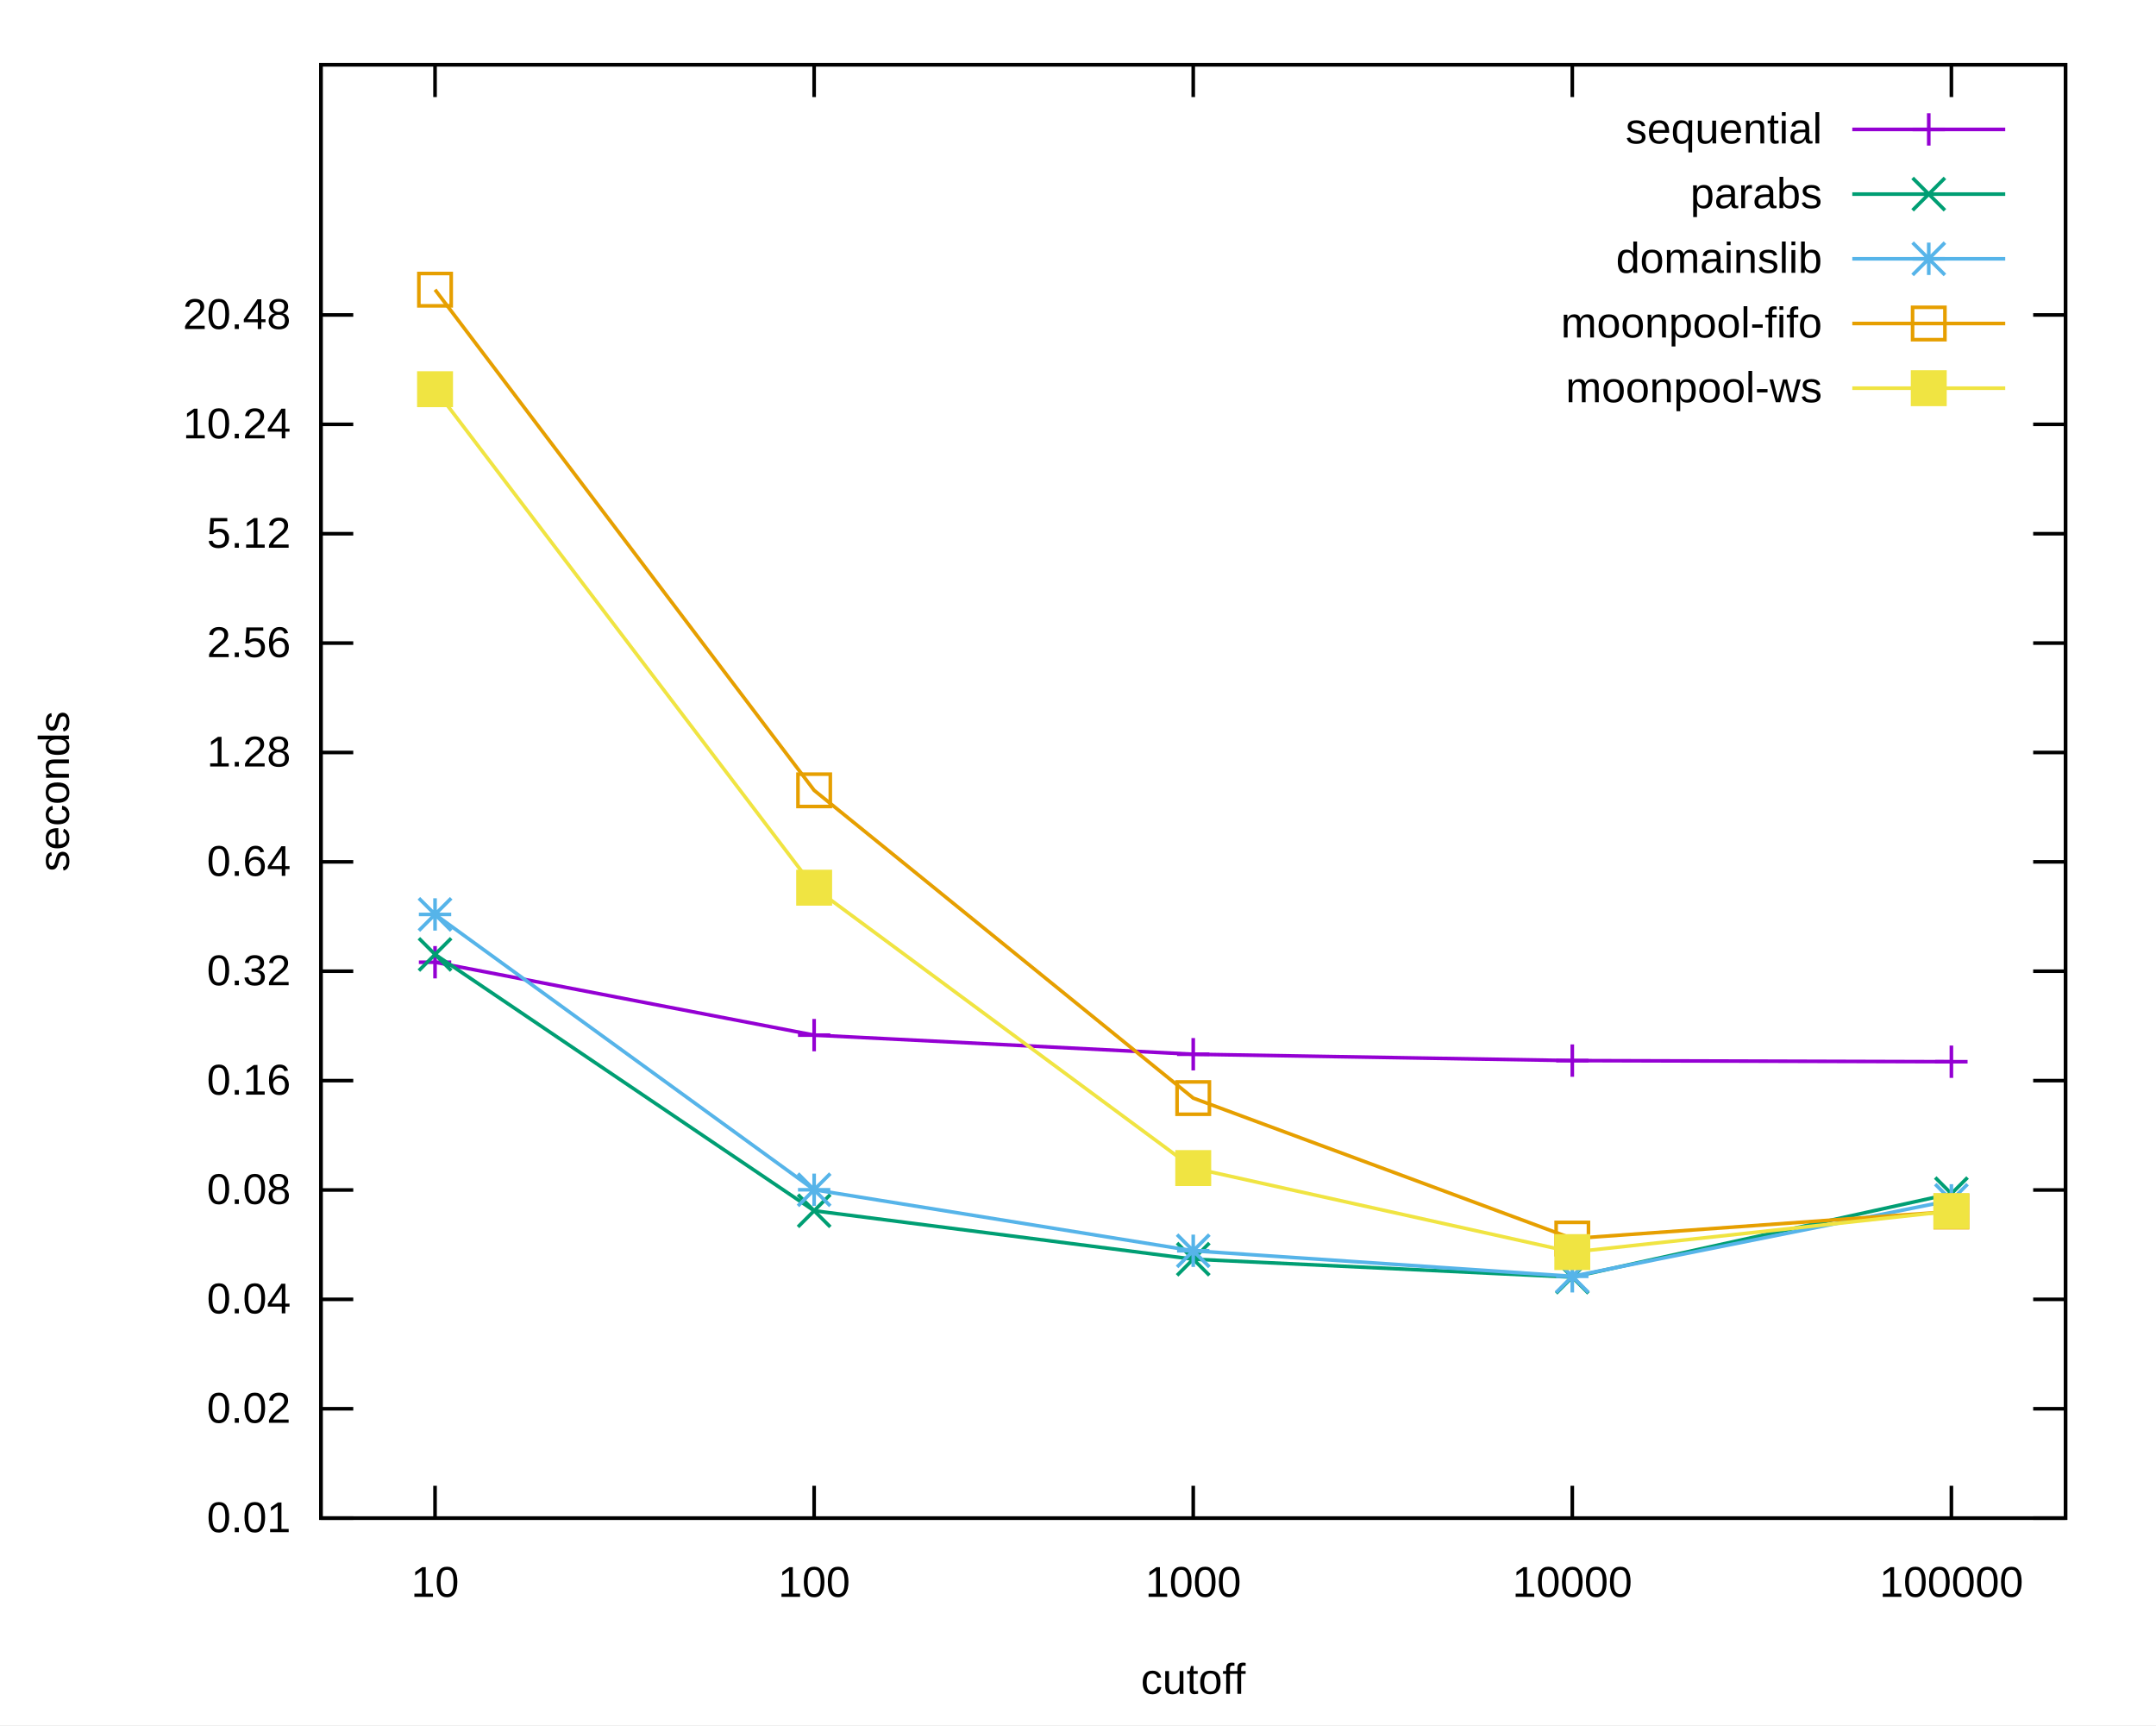
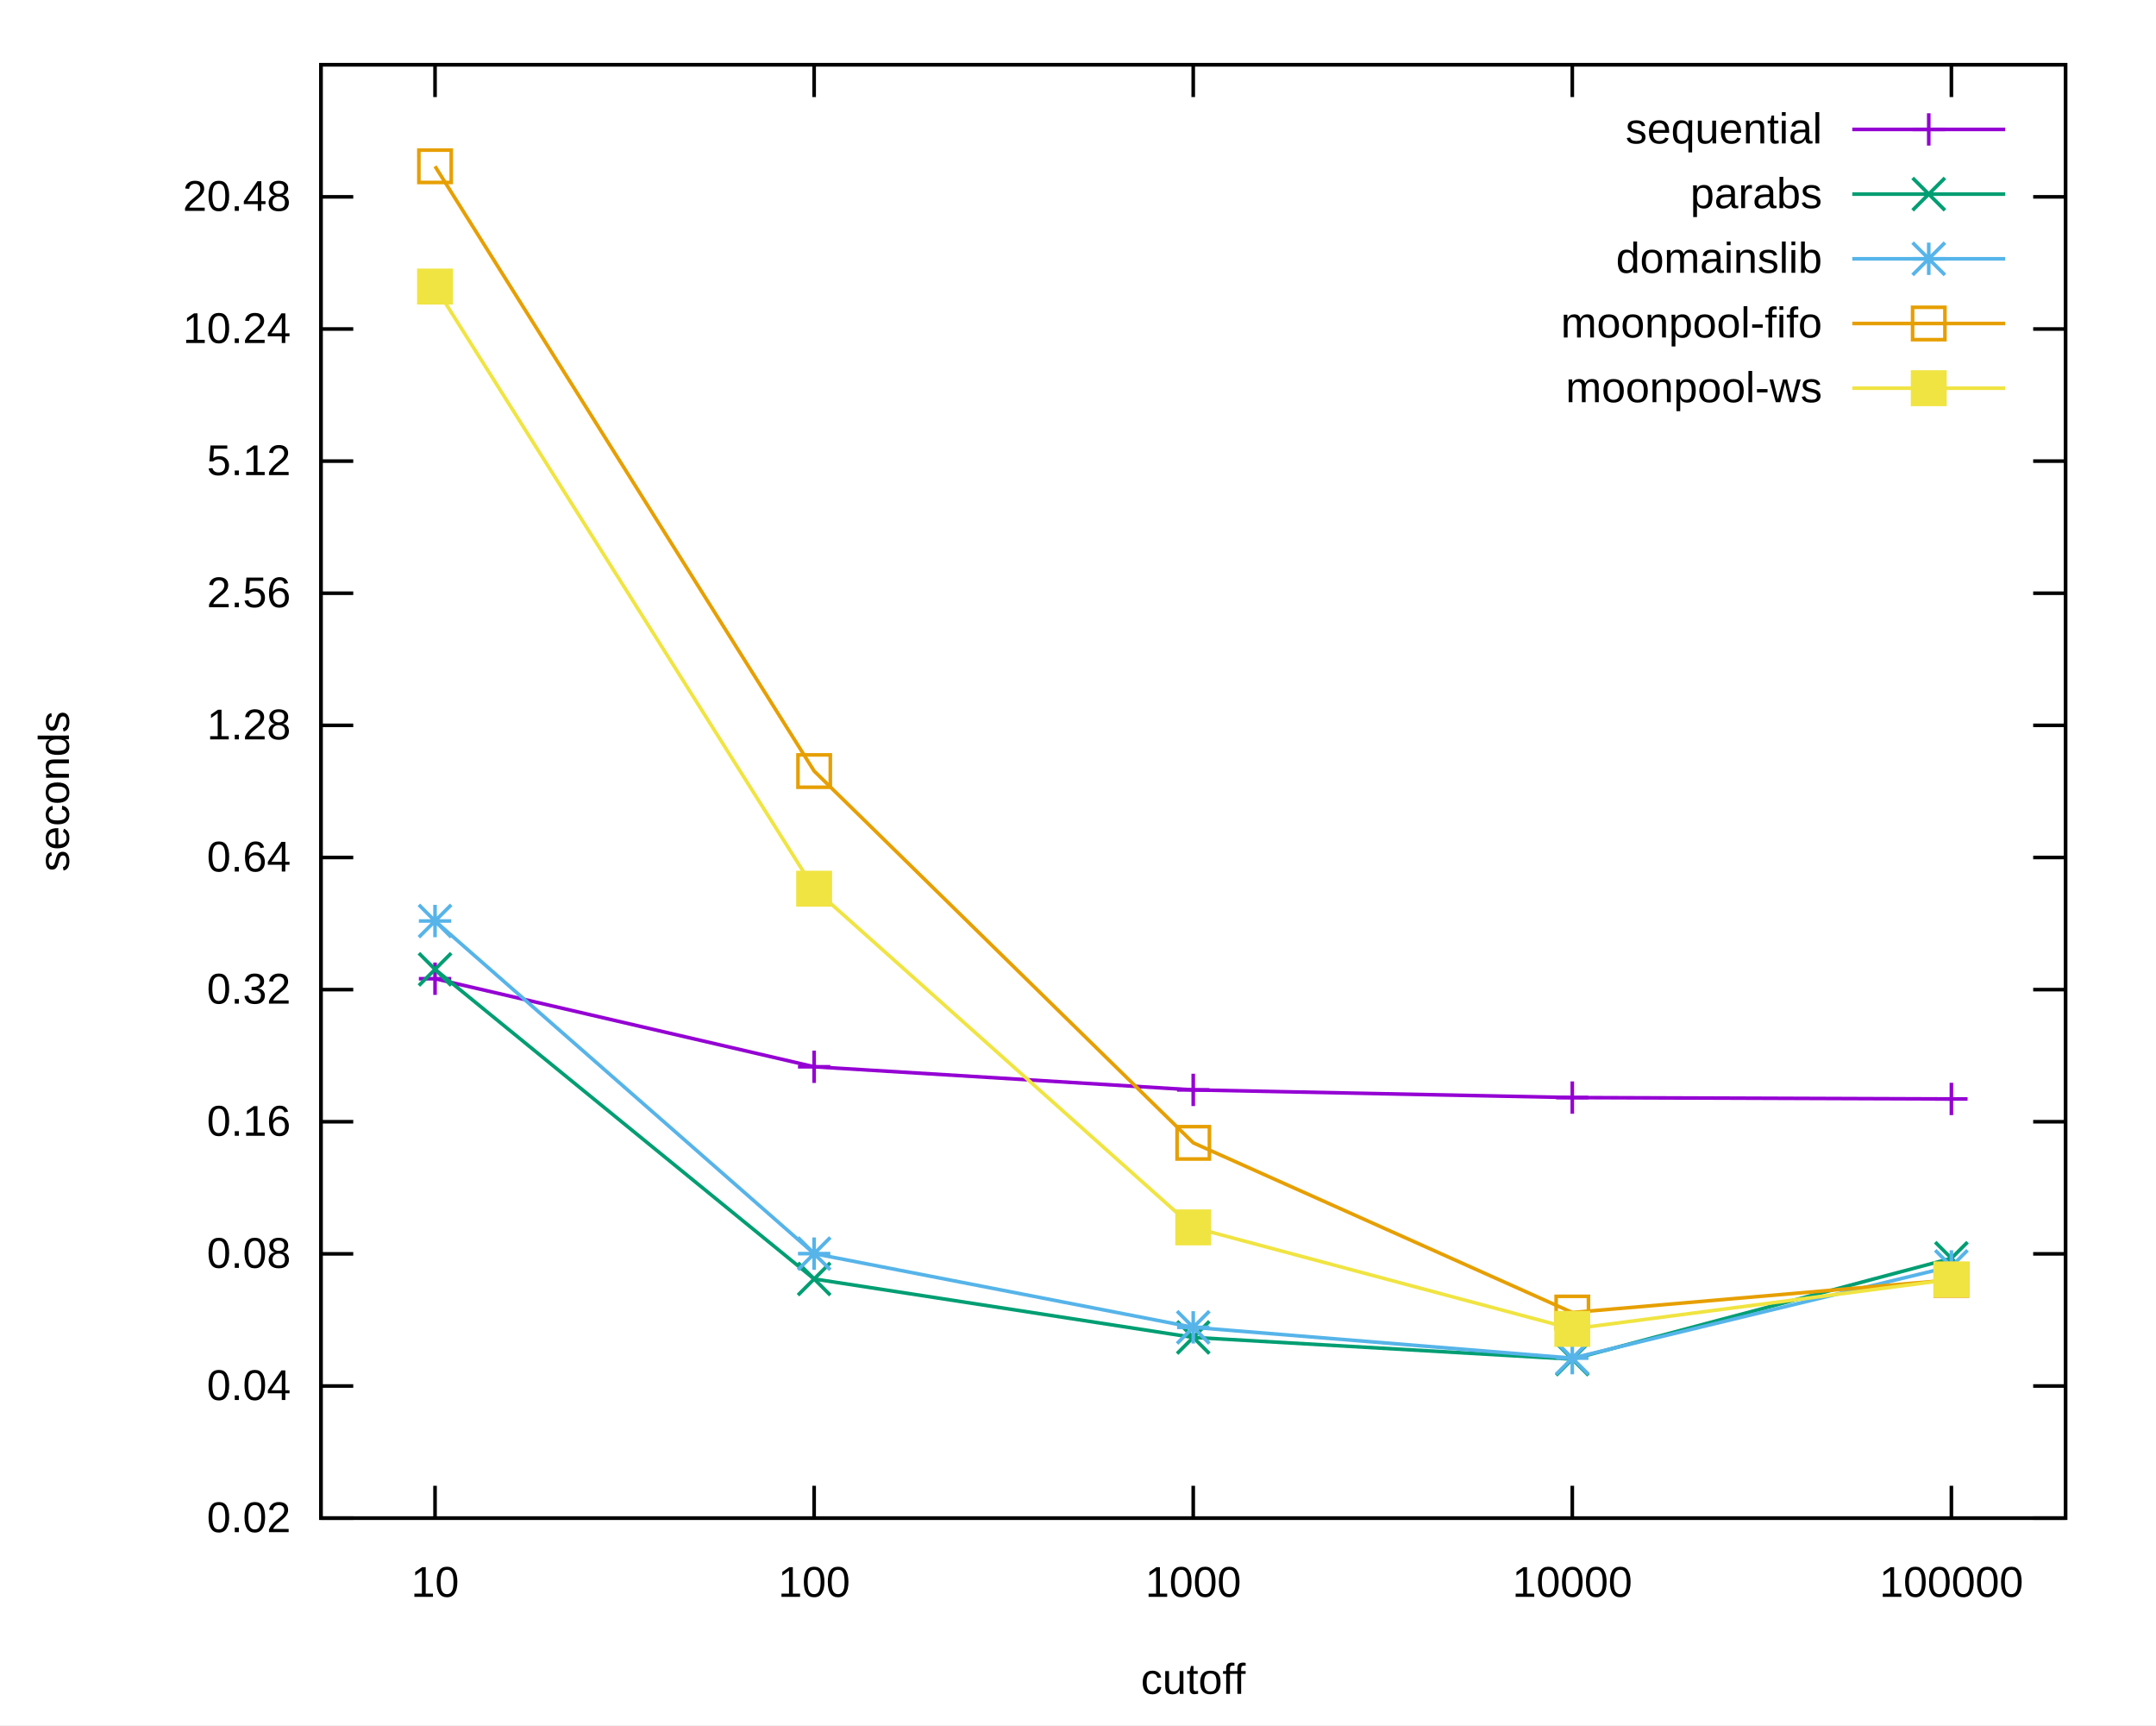
<svg xmlns="http://www.w3.org/2000/svg" xmlns:xlink="http://www.w3.org/1999/xlink" viewBox="0 0 600 480">
  <g id="gnuplot_canvas">
    <rect x="0" y="0" width="600" height="480" fill="#ffffff" />
    <defs>
      <circle id="gpDot" r="0.5" stroke-width="0.5" stroke="currentColor" />
      <path id="gpPt0" stroke-width="0.222" stroke="currentColor" d="M-1,0 h2 M0,-1 v2" />
      <path id="gpPt1" stroke-width="0.222" stroke="currentColor" d="M-1,-1 L1,1 M1,-1 L-1,1" />
      <path id="gpPt2" stroke-width="0.222" stroke="currentColor" d="M-1,0 L1,0 M0,-1 L0,1 M-1,-1 L1,1 M-1,1 L1,-1" />
      <rect id="gpPt3" stroke-width="0.222" stroke="currentColor" x="-1" y="-1" width="2" height="2" />
      <rect id="gpPt4" stroke-width="0.222" stroke="currentColor" fill="currentColor" x="-1" y="-1" width="2" height="2" />
      <circle id="gpPt5" stroke-width="0.222" stroke="currentColor" cx="0" cy="0" r="1" />
      <use xlink:href="#gpPt5" id="gpPt6" fill="currentColor" stroke="none" />
      <path id="gpPt7" stroke-width="0.222" stroke="currentColor" d="M0,-1.33 L-1.33,0.67 L1.33,0.67 z" />
      <use xlink:href="#gpPt7" id="gpPt8" fill="currentColor" stroke="none" />
      <use xlink:href="#gpPt7" id="gpPt9" stroke="currentColor" transform="rotate(180)" />
      <use xlink:href="#gpPt9" id="gpPt10" fill="currentColor" stroke="none" />
      <use xlink:href="#gpPt3" id="gpPt11" stroke="currentColor" transform="rotate(45)" />
      <use xlink:href="#gpPt11" id="gpPt12" fill="currentColor" stroke="none" />
      <path id="gpPt13" stroke-width="0.222" stroke="currentColor" d="M0,1.330 L1.265,0.411 L0.782,-1.067 L-0.782,-1.076 L-1.265,0.411 z" />
      <use xlink:href="#gpPt13" id="gpPt14" fill="currentColor" stroke="none" />
      <filter id="textbox" filterUnits="objectBoundingBox" x="0" y="0" height="1" width="1">
        <feFlood flood-color="#FFFFFF" flood-opacity="1" result="bgnd" />
        <feComposite in="SourceGraphic" in2="bgnd" operator="atop" />
      </filter>
      <filter id="greybox" filterUnits="objectBoundingBox" x="0" y="0" height="1" width="1">
        <feFlood flood-color="lightgrey" flood-opacity="1" result="grey" />
        <feComposite in="SourceGraphic" in2="grey" operator="atop" />
      </filter>
    </defs>
    <g fill="none" color="#FFFFFF" stroke="currentColor" stroke-width="1.00" stroke-linecap="butt" stroke-linejoin="miter">
</g>
    <g fill="none" color="black" stroke="currentColor" stroke-width="1.00" stroke-linecap="butt" stroke-linejoin="miter">
      <path stroke="black" d="M89.31,422.40 L98.31,422.40 M574.82,422.40 L565.82,422.40  " />
      <g transform="translate(80.92,426.30)" stroke="none" fill="black" font-family="Arial" font-size="12.00" text-anchor="end">
        <text>
-           <tspan font-family="Arial"> 0.01</tspan>
-         </text>
-       </g>
-     </g>
-     <g fill="none" color="black" stroke="currentColor" stroke-width="1.00" stroke-linecap="butt" stroke-linejoin="miter">
-       <path stroke="black" d="M89.31,391.97 L98.31,391.97 M574.82,391.97 L565.82,391.97  " />
-       <g transform="translate(80.92,395.87)" stroke="none" fill="black" font-family="Arial" font-size="12.00" text-anchor="end">
-         <text>
          <tspan font-family="Arial"> 0.02</tspan>
        </text>
      </g>
    </g>
    <g fill="none" color="black" stroke="currentColor" stroke-width="1.00" stroke-linecap="butt" stroke-linejoin="miter">
-       <path stroke="black" d="M89.31,361.53 L98.31,361.53 M574.82,361.53 L565.82,361.53  " />
-       <g transform="translate(80.92,365.43)" stroke="none" fill="black" font-family="Arial" font-size="12.00" text-anchor="end">
+       <path stroke="black" d="M89.31,385.64 L98.31,385.64 M574.82,385.64 L565.82,385.64  " />
+       <g transform="translate(80.92,389.54)" stroke="none" fill="black" font-family="Arial" font-size="12.00" text-anchor="end">
        <text>
          <tspan font-family="Arial"> 0.04</tspan>
        </text>
      </g>
    </g>
    <g fill="none" color="black" stroke="currentColor" stroke-width="1.00" stroke-linecap="butt" stroke-linejoin="miter">
-       <path stroke="black" d="M89.31,331.10 L98.31,331.10 M574.82,331.10 L565.82,331.10  " />
-       <g transform="translate(80.92,335.00)" stroke="none" fill="black" font-family="Arial" font-size="12.00" text-anchor="end">
+       <path stroke="black" d="M89.31,348.87 L98.31,348.87 M574.82,348.87 L565.82,348.87  " />
+       <g transform="translate(80.92,352.77)" stroke="none" fill="black" font-family="Arial" font-size="12.00" text-anchor="end">
        <text>
          <tspan font-family="Arial"> 0.08</tspan>
        </text>
      </g>
    </g>
    <g fill="none" color="black" stroke="currentColor" stroke-width="1.00" stroke-linecap="butt" stroke-linejoin="miter">
-       <path stroke="black" d="M89.31,300.67 L98.31,300.67 M574.82,300.67 L565.82,300.67  " />
-       <g transform="translate(80.92,304.57)" stroke="none" fill="black" font-family="Arial" font-size="12.00" text-anchor="end">
+       <path stroke="black" d="M89.31,312.11 L98.31,312.11 M574.82,312.11 L565.82,312.11  " />
+       <g transform="translate(80.92,316.01)" stroke="none" fill="black" font-family="Arial" font-size="12.00" text-anchor="end">
        <text>
          <tspan font-family="Arial"> 0.16</tspan>
        </text>
      </g>
    </g>
    <g fill="none" color="black" stroke="currentColor" stroke-width="1.00" stroke-linecap="butt" stroke-linejoin="miter">
-       <path stroke="black" d="M89.31,270.23 L98.31,270.23 M574.82,270.23 L565.82,270.23  " />
-       <g transform="translate(80.92,274.13)" stroke="none" fill="black" font-family="Arial" font-size="12.00" text-anchor="end">
+       <path stroke="black" d="M89.31,275.35 L98.31,275.35 M574.82,275.35 L565.82,275.35  " />
+       <g transform="translate(80.92,279.25)" stroke="none" fill="black" font-family="Arial" font-size="12.00" text-anchor="end">
        <text>
          <tspan font-family="Arial"> 0.32</tspan>
        </text>
      </g>
    </g>
    <g fill="none" color="black" stroke="currentColor" stroke-width="1.00" stroke-linecap="butt" stroke-linejoin="miter">
-       <path stroke="black" d="M89.31,239.80 L98.31,239.80 M574.82,239.80 L565.82,239.80  " />
-       <g transform="translate(80.92,243.70)" stroke="none" fill="black" font-family="Arial" font-size="12.00" text-anchor="end">
+       <path stroke="black" d="M89.31,238.59 L98.31,238.59 M574.82,238.59 L565.82,238.59  " />
+       <g transform="translate(80.92,242.49)" stroke="none" fill="black" font-family="Arial" font-size="12.00" text-anchor="end">
        <text>
          <tspan font-family="Arial"> 0.64</tspan>
        </text>
      </g>
    </g>
    <g fill="none" color="black" stroke="currentColor" stroke-width="1.00" stroke-linecap="butt" stroke-linejoin="miter">
-       <path stroke="black" d="M89.31,209.37 L98.31,209.37 M574.82,209.37 L565.82,209.37  " />
-       <g transform="translate(80.92,213.27)" stroke="none" fill="black" font-family="Arial" font-size="12.00" text-anchor="end">
+       <path stroke="black" d="M89.31,201.82 L98.31,201.82 M574.82,201.82 L565.82,201.82  " />
+       <g transform="translate(80.92,205.72)" stroke="none" fill="black" font-family="Arial" font-size="12.00" text-anchor="end">
        <text>
          <tspan font-family="Arial"> 1.28</tspan>
        </text>
      </g>
    </g>
    <g fill="none" color="black" stroke="currentColor" stroke-width="1.00" stroke-linecap="butt" stroke-linejoin="miter">
-       <path stroke="black" d="M89.31,178.93 L98.31,178.93 M574.82,178.93 L565.82,178.93  " />
-       <g transform="translate(80.92,182.83)" stroke="none" fill="black" font-family="Arial" font-size="12.00" text-anchor="end">
+       <path stroke="black" d="M89.31,165.06 L98.31,165.06 M574.82,165.06 L565.82,165.06  " />
+       <g transform="translate(80.92,168.96)" stroke="none" fill="black" font-family="Arial" font-size="12.00" text-anchor="end">
        <text>
          <tspan font-family="Arial"> 2.56</tspan>
        </text>
      </g>
    </g>
    <g fill="none" color="black" stroke="currentColor" stroke-width="1.00" stroke-linecap="butt" stroke-linejoin="miter">
-       <path stroke="black" d="M89.31,148.50 L98.31,148.50 M574.82,148.50 L565.82,148.50  " />
-       <g transform="translate(80.92,152.40)" stroke="none" fill="black" font-family="Arial" font-size="12.00" text-anchor="end">
+       <path stroke="black" d="M89.31,128.30 L98.31,128.30 M574.82,128.30 L565.82,128.30  " />
+       <g transform="translate(80.92,132.20)" stroke="none" fill="black" font-family="Arial" font-size="12.00" text-anchor="end">
        <text>
          <tspan font-family="Arial"> 5.12</tspan>
        </text>
      </g>
    </g>
    <g fill="none" color="black" stroke="currentColor" stroke-width="1.00" stroke-linecap="butt" stroke-linejoin="miter">
-       <path stroke="black" d="M89.31,118.07 L98.31,118.07 M574.82,118.07 L565.82,118.07  " />
-       <g transform="translate(80.92,121.97)" stroke="none" fill="black" font-family="Arial" font-size="12.00" text-anchor="end">
+       <path stroke="black" d="M89.31,91.54 L98.31,91.54 M574.82,91.54 L565.82,91.54  " />
+       <g transform="translate(80.92,95.44)" stroke="none" fill="black" font-family="Arial" font-size="12.00" text-anchor="end">
        <text>
          <tspan font-family="Arial"> 10.24</tspan>
        </text>
      </g>
    </g>
    <g fill="none" color="black" stroke="currentColor" stroke-width="1.00" stroke-linecap="butt" stroke-linejoin="miter">
-       <path stroke="black" d="M89.31,87.63 L98.31,87.63 M574.82,87.63 L565.82,87.63  " />
-       <g transform="translate(80.92,91.53)" stroke="none" fill="black" font-family="Arial" font-size="12.00" text-anchor="end">
+       <path stroke="black" d="M89.31,54.77 L98.31,54.77 M574.82,54.77 L565.82,54.77  " />
+       <g transform="translate(80.92,58.67)" stroke="none" fill="black" font-family="Arial" font-size="12.00" text-anchor="end">
        <text>
          <tspan font-family="Arial"> 20.48</tspan>
        </text>
      </g>
    </g>
    <g fill="none" color="black" stroke="currentColor" stroke-width="1.00" stroke-linecap="butt" stroke-linejoin="miter">
      <path stroke="black" d="M121.07,422.40 L121.07,413.40 M121.07,18.01 L121.07,27.01  " />
      <g transform="translate(121.07,444.30)" stroke="none" fill="black" font-family="Arial" font-size="12.00" text-anchor="middle">
        <text>
          <tspan font-family="Arial"> 10</tspan>
        </text>
      </g>
    </g>
    <g fill="none" color="black" stroke="currentColor" stroke-width="1.00" stroke-linecap="butt" stroke-linejoin="miter">
      <path stroke="black" d="M226.57,422.40 L226.57,413.40 M226.57,18.01 L226.57,27.01  " />
      <g transform="translate(226.57,444.30)" stroke="none" fill="black" font-family="Arial" font-size="12.00" text-anchor="middle">
        <text>
          <tspan font-family="Arial"> 100</tspan>
        </text>
      </g>
    </g>
    <g fill="none" color="black" stroke="currentColor" stroke-width="1.00" stroke-linecap="butt" stroke-linejoin="miter">
      <path stroke="black" d="M332.07,422.40 L332.07,413.40 M332.07,18.01 L332.07,27.01  " />
      <g transform="translate(332.07,444.30)" stroke="none" fill="black" font-family="Arial" font-size="12.00" text-anchor="middle">
        <text>
          <tspan font-family="Arial"> 1000</tspan>
        </text>
      </g>
    </g>
    <g fill="none" color="black" stroke="currentColor" stroke-width="1.00" stroke-linecap="butt" stroke-linejoin="miter">
      <path stroke="black" d="M437.56,422.40 L437.56,413.40 M437.56,18.01 L437.56,27.01  " />
      <g transform="translate(437.56,444.30)" stroke="none" fill="black" font-family="Arial" font-size="12.00" text-anchor="middle">
        <text>
          <tspan font-family="Arial"> 10000</tspan>
        </text>
      </g>
    </g>
    <g fill="none" color="black" stroke="currentColor" stroke-width="1.00" stroke-linecap="butt" stroke-linejoin="miter">
      <path stroke="black" d="M543.06,422.40 L543.06,413.40 M543.06,18.01 L543.06,27.01  " />
      <g transform="translate(543.06,444.30)" stroke="none" fill="black" font-family="Arial" font-size="12.00" text-anchor="middle">
        <text>
          <tspan font-family="Arial"> 100000</tspan>
        </text>
      </g>
    </g>
    <g fill="none" color="black" stroke="currentColor" stroke-width="1.00" stroke-linecap="butt" stroke-linejoin="miter">
</g>
    <g fill="none" color="black" stroke="currentColor" stroke-width="1.00" stroke-linecap="butt" stroke-linejoin="miter">
      <path stroke="black" d="M89.31,18.01 L89.31,422.40 L574.82,422.40 L574.82,18.01 L89.31,18.01 Z  " />
    </g>
    <g fill="none" color="black" stroke="currentColor" stroke-width="1.00" stroke-linecap="butt" stroke-linejoin="miter">
</g>
    <g id="gnuplot_plot_1">
      <g fill="none" color="black" stroke="currentColor" stroke-width="1.00" stroke-linecap="butt" stroke-linejoin="miter">
        <g transform="translate(507.09,39.91)" stroke="none" fill="black" font-family="Arial" font-size="12.00" text-anchor="end">
          <text>
            <tspan font-family="Arial">sequential</tspan>
          </text>
        </g>
      </g>
      <g fill="none" color="black" stroke="currentColor" stroke-width="1.00" stroke-linecap="butt" stroke-linejoin="miter">
-         <path stroke="rgb(148,   0, 211)" d="M515.48,36.01 L558.04,36.01 M121.07,267.73 L226.57,288.01 L332.07,293.33 L437.56,295.10 L543.06,295.41  " />
-         <use xlink:href="#gpPt0" transform="translate(121.07,267.73) scale(4.50)" color="rgb(148,   0, 211)" />
-         <use xlink:href="#gpPt0" transform="translate(226.57,288.01) scale(4.50)" color="rgb(148,   0, 211)" />
-         <use xlink:href="#gpPt0" transform="translate(332.07,293.33) scale(4.50)" color="rgb(148,   0, 211)" />
-         <use xlink:href="#gpPt0" transform="translate(437.56,295.10) scale(4.50)" color="rgb(148,   0, 211)" />
-         <use xlink:href="#gpPt0" transform="translate(543.06,295.41) scale(4.50)" color="rgb(148,   0, 211)" />
+         <path stroke="rgb(148,   0, 211)" d="M515.48,36.01 L558.04,36.01 M121.07,272.32 L226.57,296.82 L332.07,303.25 L437.56,305.39 L543.06,305.77  " />
+         <use xlink:href="#gpPt0" transform="translate(121.07,272.32) scale(4.50)" color="rgb(148,   0, 211)" />
+         <use xlink:href="#gpPt0" transform="translate(226.57,296.82) scale(4.50)" color="rgb(148,   0, 211)" />
+         <use xlink:href="#gpPt0" transform="translate(332.07,303.25) scale(4.50)" color="rgb(148,   0, 211)" />
+         <use xlink:href="#gpPt0" transform="translate(437.56,305.39) scale(4.50)" color="rgb(148,   0, 211)" />
+         <use xlink:href="#gpPt0" transform="translate(543.06,305.77) scale(4.50)" color="rgb(148,   0, 211)" />
        <use xlink:href="#gpPt0" transform="translate(536.76,36.01) scale(4.50)" color="rgb(148,   0, 211)" />
      </g>
    </g>
    <g id="gnuplot_plot_2">
      <g fill="none" color="black" stroke="currentColor" stroke-width="1.00" stroke-linecap="butt" stroke-linejoin="miter">
        <g transform="translate(507.09,57.91)" stroke="none" fill="black" font-family="Arial" font-size="12.00" text-anchor="end">
          <text>
            <tspan font-family="Arial">parabs</tspan>
          </text>
        </g>
      </g>
      <g fill="none" color="black" stroke="currentColor" stroke-width="1.00" stroke-linecap="butt" stroke-linejoin="miter">
-         <path stroke="rgb(  0, 158, 115)" d="M515.48,54.01 L558.04,54.01 M121.07,265.56 L226.57,336.88 L332.07,350.35 L437.56,355.35 L543.06,332.13  " />
-         <use xlink:href="#gpPt1" transform="translate(121.07,265.56) scale(4.50)" color="rgb(  0, 158, 115)" />
-         <use xlink:href="#gpPt1" transform="translate(226.57,336.88) scale(4.50)" color="rgb(  0, 158, 115)" />
-         <use xlink:href="#gpPt1" transform="translate(332.07,350.35) scale(4.50)" color="rgb(  0, 158, 115)" />
-         <use xlink:href="#gpPt1" transform="translate(437.56,355.35) scale(4.50)" color="rgb(  0, 158, 115)" />
-         <use xlink:href="#gpPt1" transform="translate(543.06,332.13) scale(4.50)" color="rgb(  0, 158, 115)" />
+         <path stroke="rgb(  0, 158, 115)" d="M515.48,54.01 L558.04,54.01 M121.07,269.71 L226.57,355.86 L332.07,372.12 L437.56,378.17 L543.06,350.11  " />
+         <use xlink:href="#gpPt1" transform="translate(121.07,269.71) scale(4.50)" color="rgb(  0, 158, 115)" />
+         <use xlink:href="#gpPt1" transform="translate(226.57,355.86) scale(4.50)" color="rgb(  0, 158, 115)" />
+         <use xlink:href="#gpPt1" transform="translate(332.07,372.12) scale(4.50)" color="rgb(  0, 158, 115)" />
+         <use xlink:href="#gpPt1" transform="translate(437.56,378.17) scale(4.50)" color="rgb(  0, 158, 115)" />
+         <use xlink:href="#gpPt1" transform="translate(543.06,350.11) scale(4.50)" color="rgb(  0, 158, 115)" />
        <use xlink:href="#gpPt1" transform="translate(536.76,54.01) scale(4.50)" color="rgb(  0, 158, 115)" />
      </g>
    </g>
    <g id="gnuplot_plot_3">
      <g fill="none" color="black" stroke="currentColor" stroke-width="1.00" stroke-linecap="butt" stroke-linejoin="miter">
        <g transform="translate(507.09,75.91)" stroke="none" fill="black" font-family="Arial" font-size="12.00" text-anchor="end">
          <text>
            <tspan font-family="Arial">domainslib</tspan>
          </text>
        </g>
      </g>
      <g fill="none" color="black" stroke="currentColor" stroke-width="1.00" stroke-linecap="butt" stroke-linejoin="miter">
-         <path stroke="rgb( 86, 180, 233)" d="M515.48,72.01 L558.04,72.01 M121.07,254.43 L226.57,331.04 L332.07,348.02 L437.56,355.12 L543.06,333.99  " />
-         <use xlink:href="#gpPt2" transform="translate(121.07,254.43) scale(4.50)" color="rgb( 86, 180, 233)" />
-         <use xlink:href="#gpPt2" transform="translate(226.57,331.04) scale(4.50)" color="rgb( 86, 180, 233)" />
-         <use xlink:href="#gpPt2" transform="translate(332.07,348.02) scale(4.50)" color="rgb( 86, 180, 233)" />
-         <use xlink:href="#gpPt2" transform="translate(437.56,355.12) scale(4.50)" color="rgb( 86, 180, 233)" />
-         <use xlink:href="#gpPt2" transform="translate(543.06,333.99) scale(4.50)" color="rgb( 86, 180, 233)" />
+         <path stroke="rgb( 86, 180, 233)" d="M515.48,72.01 L558.04,72.01 M121.07,256.26 L226.57,348.81 L332.07,369.32 L437.56,377.89 L543.06,352.37  " />
+         <use xlink:href="#gpPt2" transform="translate(121.07,256.26) scale(4.50)" color="rgb( 86, 180, 233)" />
+         <use xlink:href="#gpPt2" transform="translate(226.57,348.81) scale(4.50)" color="rgb( 86, 180, 233)" />
+         <use xlink:href="#gpPt2" transform="translate(332.07,369.32) scale(4.50)" color="rgb( 86, 180, 233)" />
+         <use xlink:href="#gpPt2" transform="translate(437.56,377.89) scale(4.50)" color="rgb( 86, 180, 233)" />
+         <use xlink:href="#gpPt2" transform="translate(543.06,352.37) scale(4.50)" color="rgb( 86, 180, 233)" />
        <use xlink:href="#gpPt2" transform="translate(536.76,72.01) scale(4.50)" color="rgb( 86, 180, 233)" />
      </g>
    </g>
    <g id="gnuplot_plot_4">
      <g fill="none" color="black" stroke="currentColor" stroke-width="1.00" stroke-linecap="butt" stroke-linejoin="miter">
        <g transform="translate(507.09,93.91)" stroke="none" fill="black" font-family="Arial" font-size="12.00" text-anchor="end">
          <text>
            <tspan font-family="Arial">moonpool-fifo</tspan>
          </text>
        </g>
      </g>
      <g fill="none" color="black" stroke="currentColor" stroke-width="1.00" stroke-linecap="butt" stroke-linejoin="miter">
-         <path stroke="rgb(230, 159,   0)" d="M515.48,90.01 L558.04,90.01 M121.07,80.60 L226.57,219.90 L332.07,305.53 L437.56,344.61 L543.06,337.09  " />
-         <use xlink:href="#gpPt3" transform="translate(121.07,80.60) scale(4.50)" color="rgb(230, 159,   0)" />
-         <use xlink:href="#gpPt3" transform="translate(226.57,219.90) scale(4.50)" color="rgb(230, 159,   0)" />
-         <use xlink:href="#gpPt3" transform="translate(332.07,305.53) scale(4.50)" color="rgb(230, 159,   0)" />
-         <use xlink:href="#gpPt3" transform="translate(437.56,344.61) scale(4.50)" color="rgb(230, 159,   0)" />
-         <use xlink:href="#gpPt3" transform="translate(543.06,337.09) scale(4.50)" color="rgb(230, 159,   0)" />
+         <path stroke="rgb(230, 159,   0)" d="M515.48,90.01 L558.04,90.01 M121.07,46.27 L226.57,214.54 L332.07,317.98 L437.56,365.19 L543.06,356.11  " />
+         <use xlink:href="#gpPt3" transform="translate(121.07,46.27) scale(4.50)" color="rgb(230, 159,   0)" />
+         <use xlink:href="#gpPt3" transform="translate(226.57,214.54) scale(4.50)" color="rgb(230, 159,   0)" />
+         <use xlink:href="#gpPt3" transform="translate(332.07,317.98) scale(4.50)" color="rgb(230, 159,   0)" />
+         <use xlink:href="#gpPt3" transform="translate(437.56,365.19) scale(4.50)" color="rgb(230, 159,   0)" />
+         <use xlink:href="#gpPt3" transform="translate(543.06,356.11) scale(4.50)" color="rgb(230, 159,   0)" />
        <use xlink:href="#gpPt3" transform="translate(536.76,90.01) scale(4.50)" color="rgb(230, 159,   0)" />
      </g>
    </g>
    <g id="gnuplot_plot_5">
      <g fill="none" color="black" stroke="currentColor" stroke-width="1.00" stroke-linecap="butt" stroke-linejoin="miter">
        <g transform="translate(507.09,111.91)" stroke="none" fill="black" font-family="Arial" font-size="12.00" text-anchor="end">
          <text>
            <tspan font-family="Arial">moonpool-ws</tspan>
          </text>
        </g>
      </g>
      <g fill="none" color="black" stroke="currentColor" stroke-width="1.00" stroke-linecap="butt" stroke-linejoin="miter">
-         <path stroke="rgb(240, 228,  66)" d="M515.48,108.01 L558.04,108.01 M121.07,108.29 L226.57,246.99 L332.07,325.00 L437.56,348.38 L543.06,336.97  " />
-         <use xlink:href="#gpPt4" transform="translate(121.07,108.29) scale(4.50)" color="rgb(240, 228,  66)" />
-         <use xlink:href="#gpPt4" transform="translate(226.57,246.99) scale(4.50)" color="rgb(240, 228,  66)" />
-         <use xlink:href="#gpPt4" transform="translate(332.07,325.00) scale(4.50)" color="rgb(240, 228,  66)" />
-         <use xlink:href="#gpPt4" transform="translate(437.56,348.38) scale(4.50)" color="rgb(240, 228,  66)" />
-         <use xlink:href="#gpPt4" transform="translate(543.06,336.97) scale(4.50)" color="rgb(240, 228,  66)" />
+         <path stroke="rgb(240, 228,  66)" d="M515.48,108.01 L558.04,108.01 M121.07,79.73 L226.57,247.27 L332.07,341.51 L437.56,369.75 L543.06,355.97  " />
+         <use xlink:href="#gpPt4" transform="translate(121.07,79.73) scale(4.50)" color="rgb(240, 228,  66)" />
+         <use xlink:href="#gpPt4" transform="translate(226.57,247.27) scale(4.50)" color="rgb(240, 228,  66)" />
+         <use xlink:href="#gpPt4" transform="translate(332.07,341.51) scale(4.50)" color="rgb(240, 228,  66)" />
+         <use xlink:href="#gpPt4" transform="translate(437.56,369.75) scale(4.50)" color="rgb(240, 228,  66)" />
+         <use xlink:href="#gpPt4" transform="translate(543.06,355.97) scale(4.50)" color="rgb(240, 228,  66)" />
        <use xlink:href="#gpPt4" transform="translate(536.76,108.01) scale(4.50)" color="rgb(240, 228,  66)" />
      </g>
    </g>
    <g fill="none" color="#FFFFFF" stroke="rgb(240, 228,  66)" stroke-width="2.00" stroke-linecap="butt" stroke-linejoin="miter">
</g>
    <g fill="none" color="black" stroke="currentColor" stroke-width="2.00" stroke-linecap="butt" stroke-linejoin="miter">
</g>
    <g fill="none" color="black" stroke="black" stroke-width="1.00" stroke-linecap="butt" stroke-linejoin="miter">
</g>
    <g fill="none" color="black" stroke="currentColor" stroke-width="1.00" stroke-linecap="butt" stroke-linejoin="miter">
      <path stroke="black" d="M89.31,18.01 L89.31,422.40 L574.82,422.40 L574.82,18.01 L89.31,18.01 Z  " />
      <g transform="translate(19.18,220.21) rotate(270.00)" stroke="none" fill="black" font-family="Arial" font-size="12.00" text-anchor="middle">
        <text>
          <tspan font-family="Arial">seconds</tspan>
        </text>
      </g>
    </g>
    <g fill="none" color="black" stroke="currentColor" stroke-width="1.00" stroke-linecap="butt" stroke-linejoin="miter">
      <g transform="translate(332.06,471.30)" stroke="none" fill="black" font-family="Arial" font-size="12.00" text-anchor="middle">
        <text>
          <tspan font-family="Arial">cutoff</tspan>
        </text>
      </g>
    </g>
    <g fill="none" color="black" stroke="currentColor" stroke-width="1.00" stroke-linecap="butt" stroke-linejoin="miter">
</g>
    <g fill="none" color="black" stroke="currentColor" stroke-width="1.00" stroke-linecap="butt" stroke-linejoin="miter">
</g>
  </g>
</svg>
